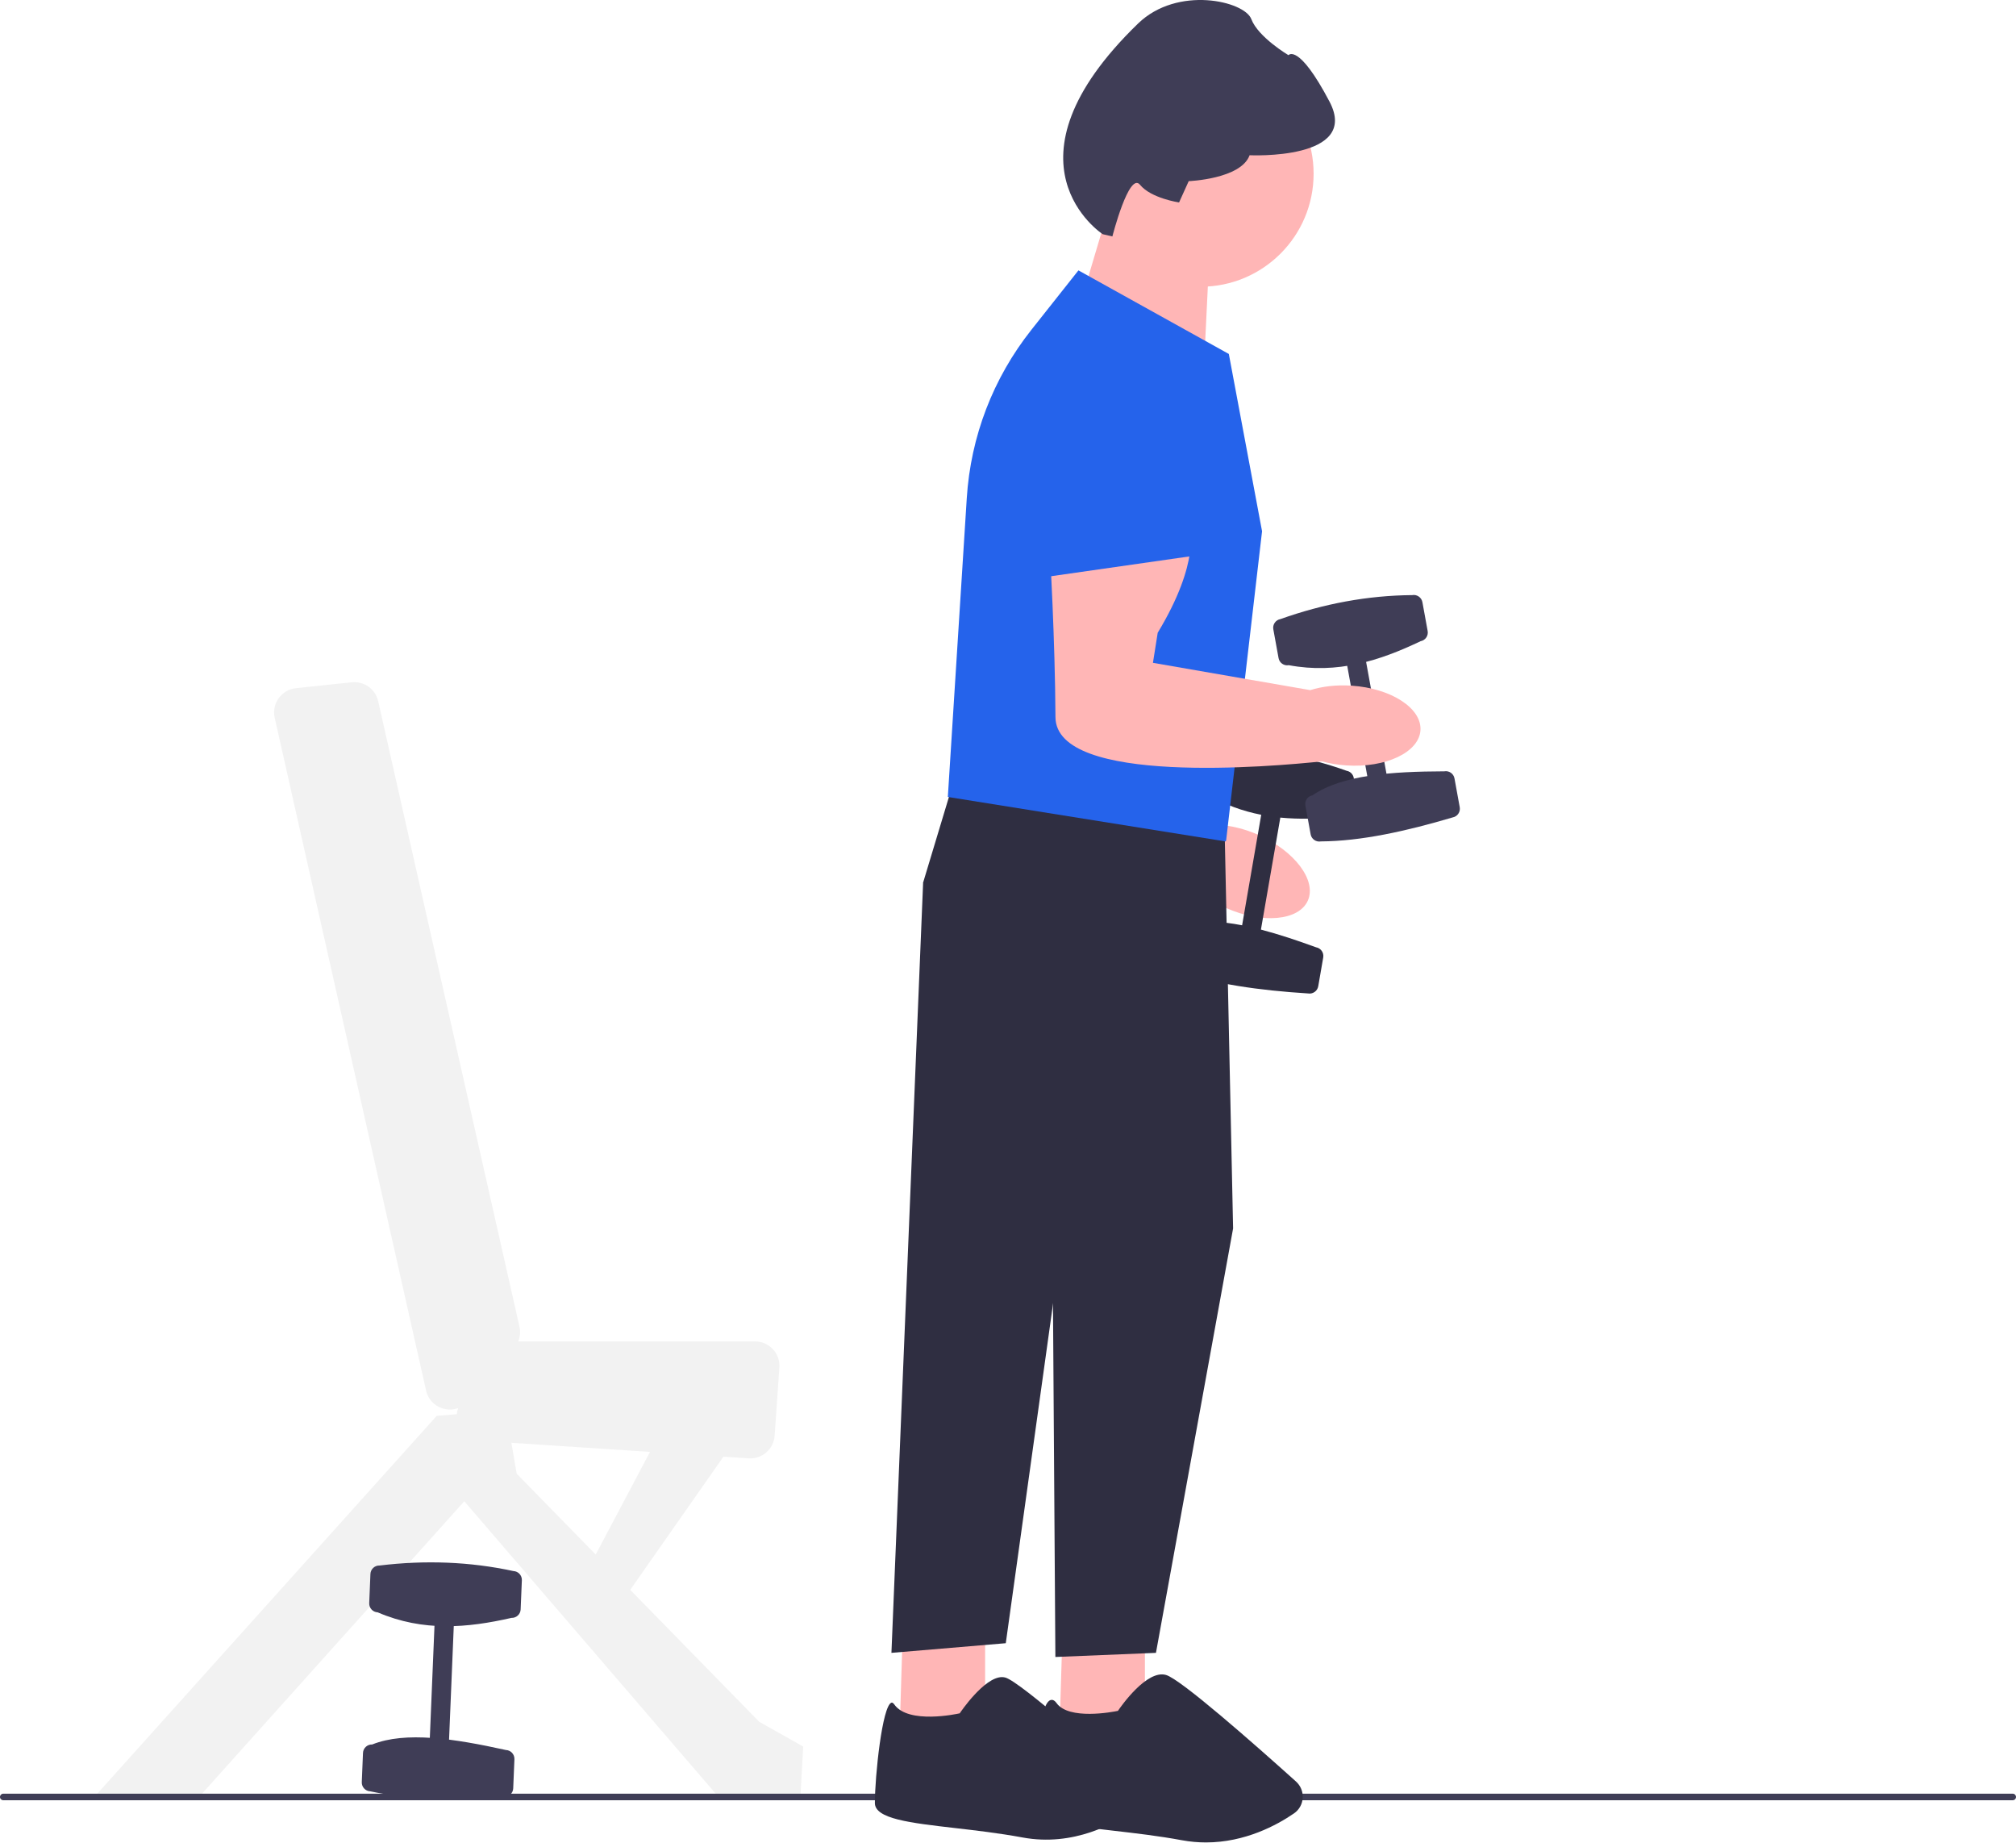
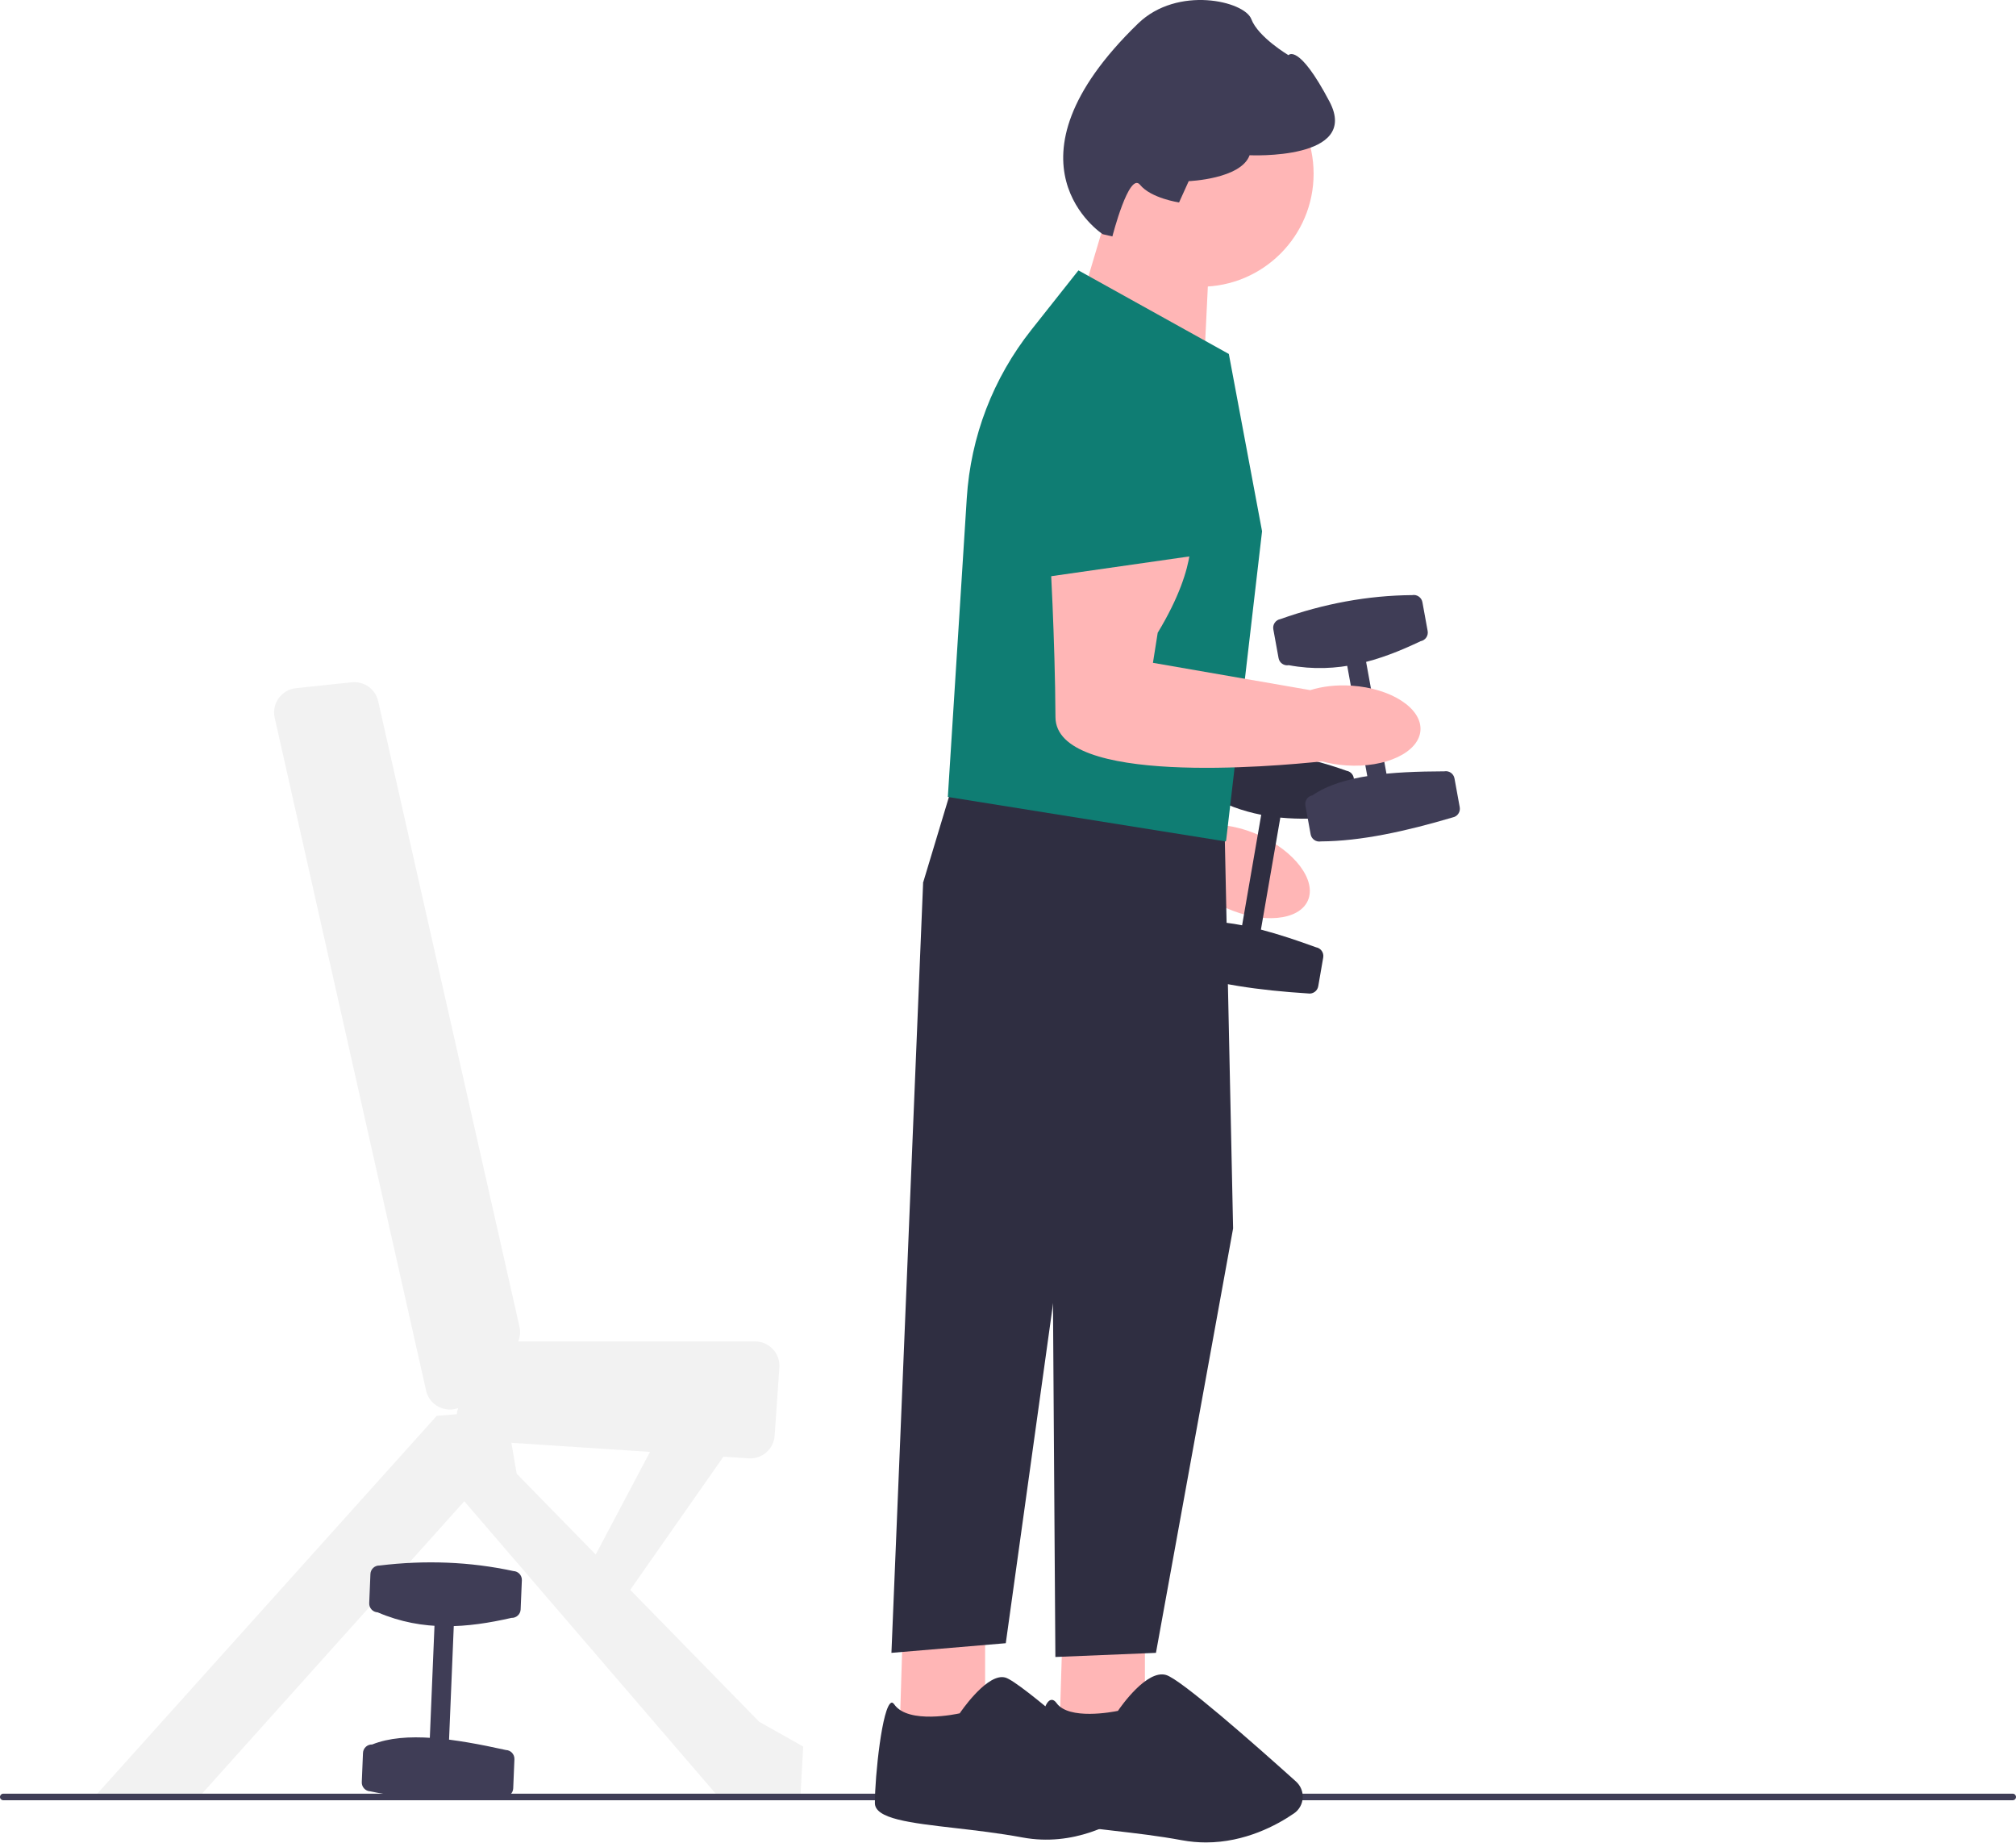
<svg xmlns="http://www.w3.org/2000/svg" width="731.67" height="668.54" viewBox="0 0 731.67 668.54" role="img" artist="Katerina Limpitsouni" source="https://undraw.co/">
  <g>
    <path d="m421.36,228.72s-.3,13-24.05,31.99l-5.38,9.65,50.19,28.97c4.52.21,9.6,1.4,14.66,3.65,13.12,5.83,21.13,16.48,17.88,23.8s-16.52,8.53-29.65,2.7c-2.87-1.27-5.5-2.78-7.81-4.43-17.2-4.31-93.73-24.92-85.26-48.38,9.53-26.4,18.86-57.27,18.86-57.27l50.57,9.32h-.01Z" fill="#ffb6b6" />
-     <path d="m379.71,181.09c3.01-9.92,10.25-17.85,19.86-21.76,9.61-3.9,20.32-3.26,29.41,1.74,8.81,4.86,15.01,13.3,17.01,23.15,2,9.86-.42,20.04-6.63,27.95l-20.94,26.64-52.83-11.22,14.12-46.5h0Z" fill="#2563eb" />
+     <path d="m379.71,181.09c3.01-9.92,10.25-17.85,19.86-21.76,9.61-3.9,20.32-3.26,29.41,1.74,8.81,4.86,15.01,13.3,17.01,23.15,2,9.86-.42,20.04-6.63,27.95l-20.94,26.64-52.83-11.22,14.12-46.5h0Z" fill="#0f7d73" />
    <path d="m488.72,279.68c-15.25-5.45-31.23-8.13-47.89-8.29-1.74-.3-3.4.87-3.7,2.61l-1.81,10.44c-.3,1.74.87,3.4,2.61,3.7,6.5,3.86,13.11,6.2,19.81,7.51l-6.94,40.1c-7.8-1.52-14.96-1.88-21.05-.31-1.74-.3-3.4.87-3.7,2.61l-1.81,10.44c-.3,1.74.87,3.4,2.61,3.7,13.58,4.89,30.11,7.16,47.88,8.29,1.74.3,3.4-.87,3.7-2.61l1.81-10.44c.3-1.74-.87-3.4-2.61-3.7-6.86-2.49-13.59-4.75-20-6.42l7.04-40.64c6.99.68,14.05.43,21.15-.24,1.74.3,3.4-.87,3.7-2.61l1.81-10.44c.3-1.74-.87-3.4-2.61-3.7h0Z" fill="#2f2e41" />
  </g>
  <path d="m275.53,624.75l-46.8-47.86,33.82-48.32,9.17.6c4.87.32,9.08-3.36,9.42-8.23l1.72-24.72c.36-5.12-3.7-9.48-8.84-9.48h-85.96c.7-1.67.88-3.54.47-5.35l-51.28-226.96c-.99-4.38-5.1-7.33-9.57-6.86l-20.26,2.13c-5.27.56-8.88,5.59-7.72,10.76l54.94,244.1c1.24,5.5,6.92,8.07,11.63,6.4-.26.73-.41,1.46-.47,2.2l-7.29.58-124,138h38l96-107,92,107h30l1-18-16-9h.02Zm-89.95-101.22l50.33,3.3-19.71,37.24-28.66-29.31-1.95-11.23h-.01Z" fill="#f2f2f2" />
  <path d="m0,652.04c0,.66.53,1.19,1.19,1.19h729.29c.66,0,1.19-.53,1.19-1.19s-.53-1.19-1.19-1.19H1.19c-.66,0-1.19.53-1.19,1.19Z" fill="#3f3d56" />
  <circle cx="435.75" cy="63.04" r="41" fill="#ffb6b6" />
  <polygon points="357.53 585.75 357.53 626.75 326.53 627.75 327.82 585.75 357.53 585.75" fill="#ffb6b6" />
  <path d="m348.44,621.52l-.11.17-.2.04c-.75.17-18.38,3.99-23.52-3.2-.41-.57-.76-.8-1.06-.71-3.36,1.08-6.03,26.7-6.03,36.42,0,5.73,12.78,7.21,28.97,9.07,7.56.87,16.13,1.86,24.62,3.43,18.46,3.42,33.67-5.04,41.1-10.39,1.31-.95,2.12-2.42,2.21-4.03.09-1.62-.55-3.18-1.76-4.27-9.79-8.82-42.18-37.74-47.77-39.33-.4-.11-.81-.17-1.23-.17-6.49,0-15.13,12.83-15.22,12.96h0Z" fill="#2f2e41" />
  <polygon points="415.53 585.75 415.53 626.75 384.53 627.75 385.82 585.75 415.53 585.75" fill="#ffb6b6" />
  <polygon points="428.03 292.25 444.53 304.75 447.53 445.75 419.53 599.75 383.03 601.25 382.03 454.25 335.03 320.25 344.53 288.75 428.03 292.25" fill="#2f2e41" />
  <polygon points="351.03 316.25 335.03 320.25 323.53 599.75 365.03 596.25 392.53 398.75 351.03 316.25" fill="#2f2e41" />
  <path d="m428.94,667.74c-8.46-1.57-17.01-2.55-24.55-3.42-17.33-2-29.85-3.45-29.85-10.07,0-5.02,1.94-35.84,6.72-37.37.53-.17,1.33-.11,2.18,1.08,4.48,6.27,20.35,3.24,22.29,2.84,1.2-1.76,10.5-15.02,17.44-13.03,5.35,1.53,31.85,24.88,47.18,38.66,1.7,1.53,2.59,3.72,2.44,6-.15,2.26-1.3,4.3-3.17,5.58-6.17,4.24-17.73,10.53-31.96,10.53-2.81,0-5.73-.25-8.72-.8h0Z" fill="#2f2e41" />
  <polygon points="390.9 114.14 399.86 84.05 438.85 93.93 437.27 126.59 390.9 114.14" fill="#ffb6b6" />
-   <path d="m344.44,289.24l-.44-.08,6.87-108.38c1.42-22.39,9.53-43.52,23.45-61.1l17.08-21.57,54.37,30.21.21.11,12.04,64.23.02.12-13.03,112.12-.13.43-100.44-16.08h0Z" fill="#2563eb" />
+   <path d="m344.44,289.24l-.44-.08,6.87-108.38c1.42-22.39,9.53-43.52,23.45-61.1l17.08-21.57,54.37,30.21.21.11,12.04,64.23.02.12-13.03,112.12-.13.43-100.44-16.08h0Z" fill="#0f7d73" />
  <path d="m400.21,84.98l3.51.81s6.05-23.65,10.03-18.74c3.99,4.91,14.17,6.41,14.17,6.41l3.5-7.73s18.96-.74,22.1-9.4c0,0,40.27,1.92,28.99-19.48-11.27-21.4-14.89-16.83-14.89-16.83,0,0-11.01-6.54-13.48-13.09s-26.76-12.26-41.08,1.59c-52.46,50.77-12.86,76.45-12.86,76.45h0Z" fill="#3f3d56" />
  <g>
    <g>
      <rect x="492.38" y="238.12" width="7" height="44" transform="translate(-38.58 93.04) rotate(-10.32)" fill="#3f3d56" />
      <path d="m476.35,288.58c10.76-7.4,28.62-8.63,47.81-8.7,1.74-.32,3.41.84,3.72,2.58l1.9,10.43c.32,1.74-.84,3.41-2.58,3.72-17.08,5.06-33.37,8.62-47.81,8.7-1.74.32-3.41-.84-3.72-2.58l-1.9-10.43c-.32-1.74.84-3.41,2.58-3.72h0Z" fill="#3f3d56" />
      <path d="m464.71,224.64c15.69-5.58,31.62-8.57,47.81-8.7,1.74-.32,3.41.84,3.72,2.58l1.9,10.43c.32,1.74-.84,3.41-2.58,3.72-14.78,7.07-30.15,12-47.81,8.7-1.74.32-3.41-.84-3.72-2.58l-1.9-10.43c-.32-1.74.84-3.41,2.58-3.72h0Z" fill="#3f3d56" />
    </g>
    <path d="m431.73,191.28s4.19,12.3-11.56,38.32l-1.73,10.91,57.09,9.91c4.32-1.36,9.5-1.99,15.02-1.62,14.33.95,25.51,8.2,24.98,16.19s-12.58,13.7-26.9,12.75c-3.13-.21-6.12-.72-8.86-1.47-17.64,1.88-96.58,8.88-96.71-16.06-.14-28.07-2.01-60.27-2.01-60.27l50.68-8.66h0Z" fill="#ffb6b6" />
-     <path d="m376.23,160.91c-.59-10.35,3.48-20.29,11.15-27.26,7.67-6.97,17.95-10.06,28.21-8.49,9.94,1.53,18.67,7.32,23.94,15.88s6.51,18.96,3.4,28.53l-10.48,32.22-53.46,7.65-2.75-48.52h0Z" fill="#2563eb" />
+     <path d="m376.23,160.91c-.59-10.35,3.48-20.29,11.15-27.26,7.67-6.97,17.95-10.06,28.21-8.49,9.94,1.53,18.67,7.32,23.94,15.88s6.51,18.96,3.4,28.53l-10.48,32.22-53.46,7.65-2.75-48.52h0Z" fill="#0f7d73" />
  </g>
  <g>
    <rect x="138.37" y="606.07" width="44" height="7" transform="translate(-455.33 744.49) rotate(-87.62)" fill="#3f3d56" />
    <path d="m135.07,633c12.12-4.86,29.81-2.13,48.56,2.01,1.76.07,3.14,1.57,3.07,3.33l-.44,10.59c-.07,1.76-1.57,3.14-3.33,3.07-17.78,1.18-34.45,1.08-48.56-2.01-1.76-.07-3.14-1.57-3.07-3.33l.44-10.59c.07-1.76,1.57-3.14,3.33-3.07Z" fill="#3f3d56" />
    <path d="m137.77,568.06c16.53-2,32.73-1.41,48.56,2.01,1.76.07,3.14,1.57,3.07,3.33l-.44,10.59c-.07,1.76-1.57,3.14-3.33,3.07-15.97,3.65-32.05,5.08-48.56-2.01-1.76-.07-3.14-1.57-3.07-3.33l.44-10.59c.07-1.76,1.57-3.14,3.33-3.07Z" fill="#3f3d56" />
  </g>
</svg>
